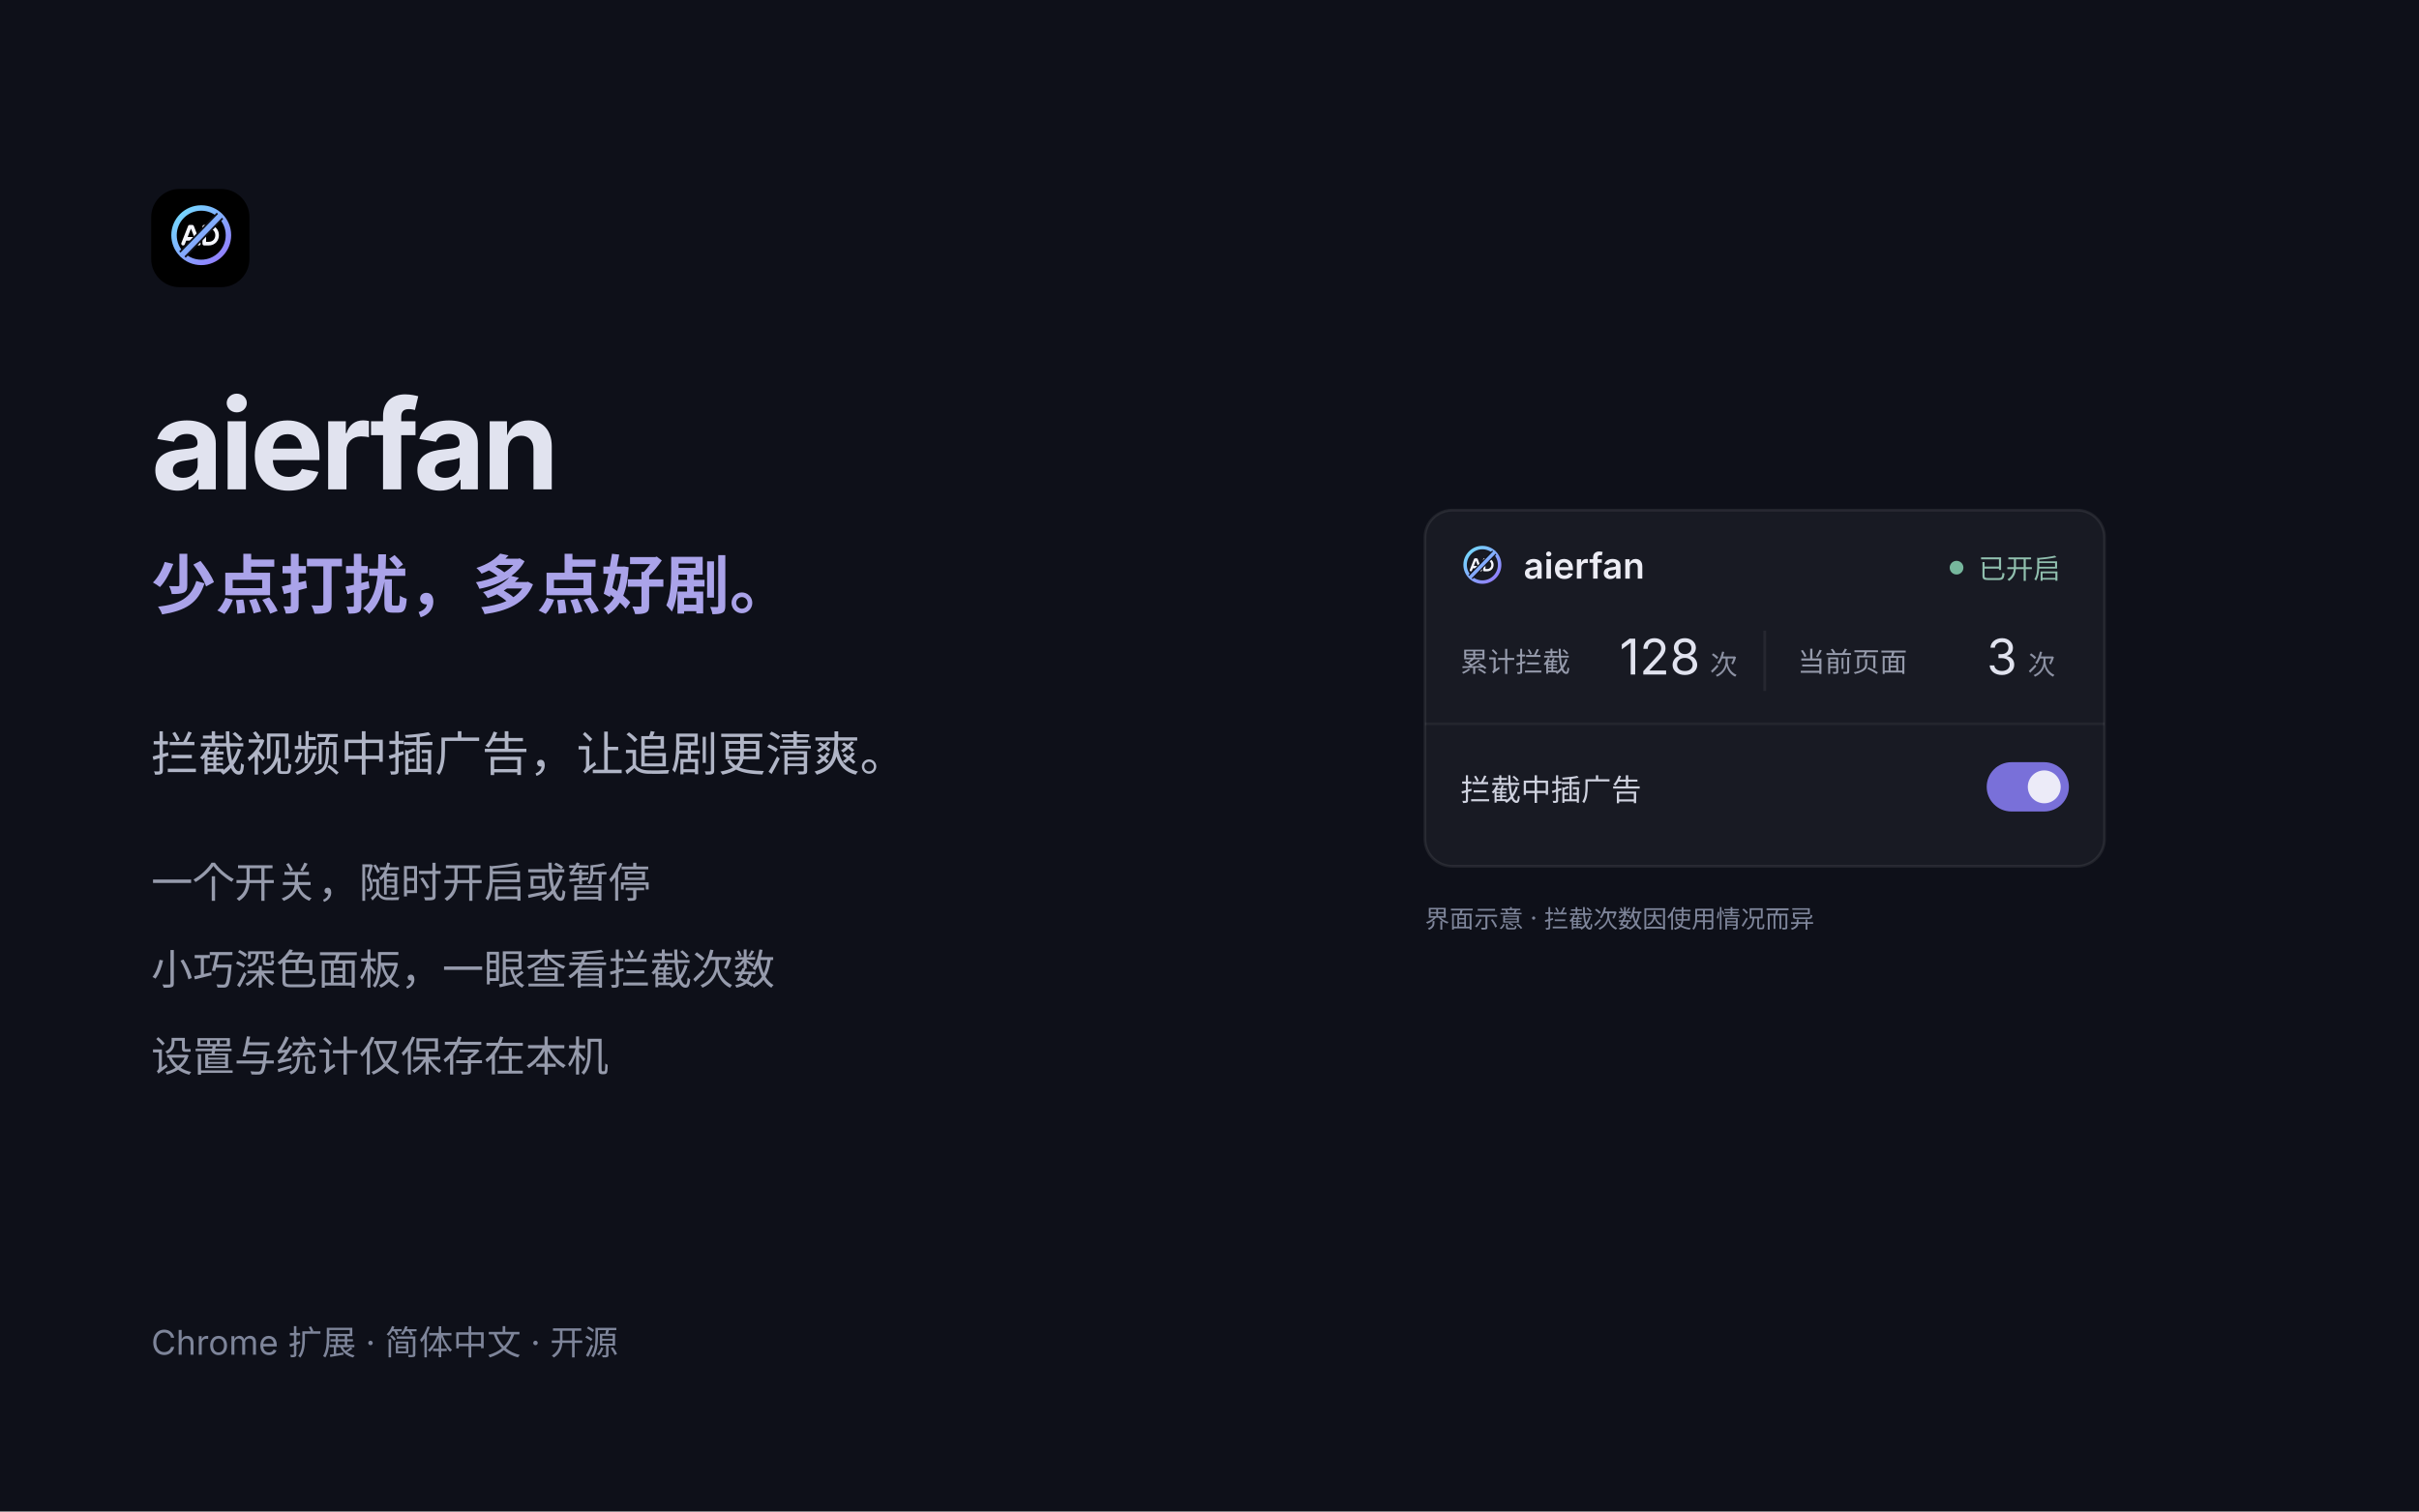
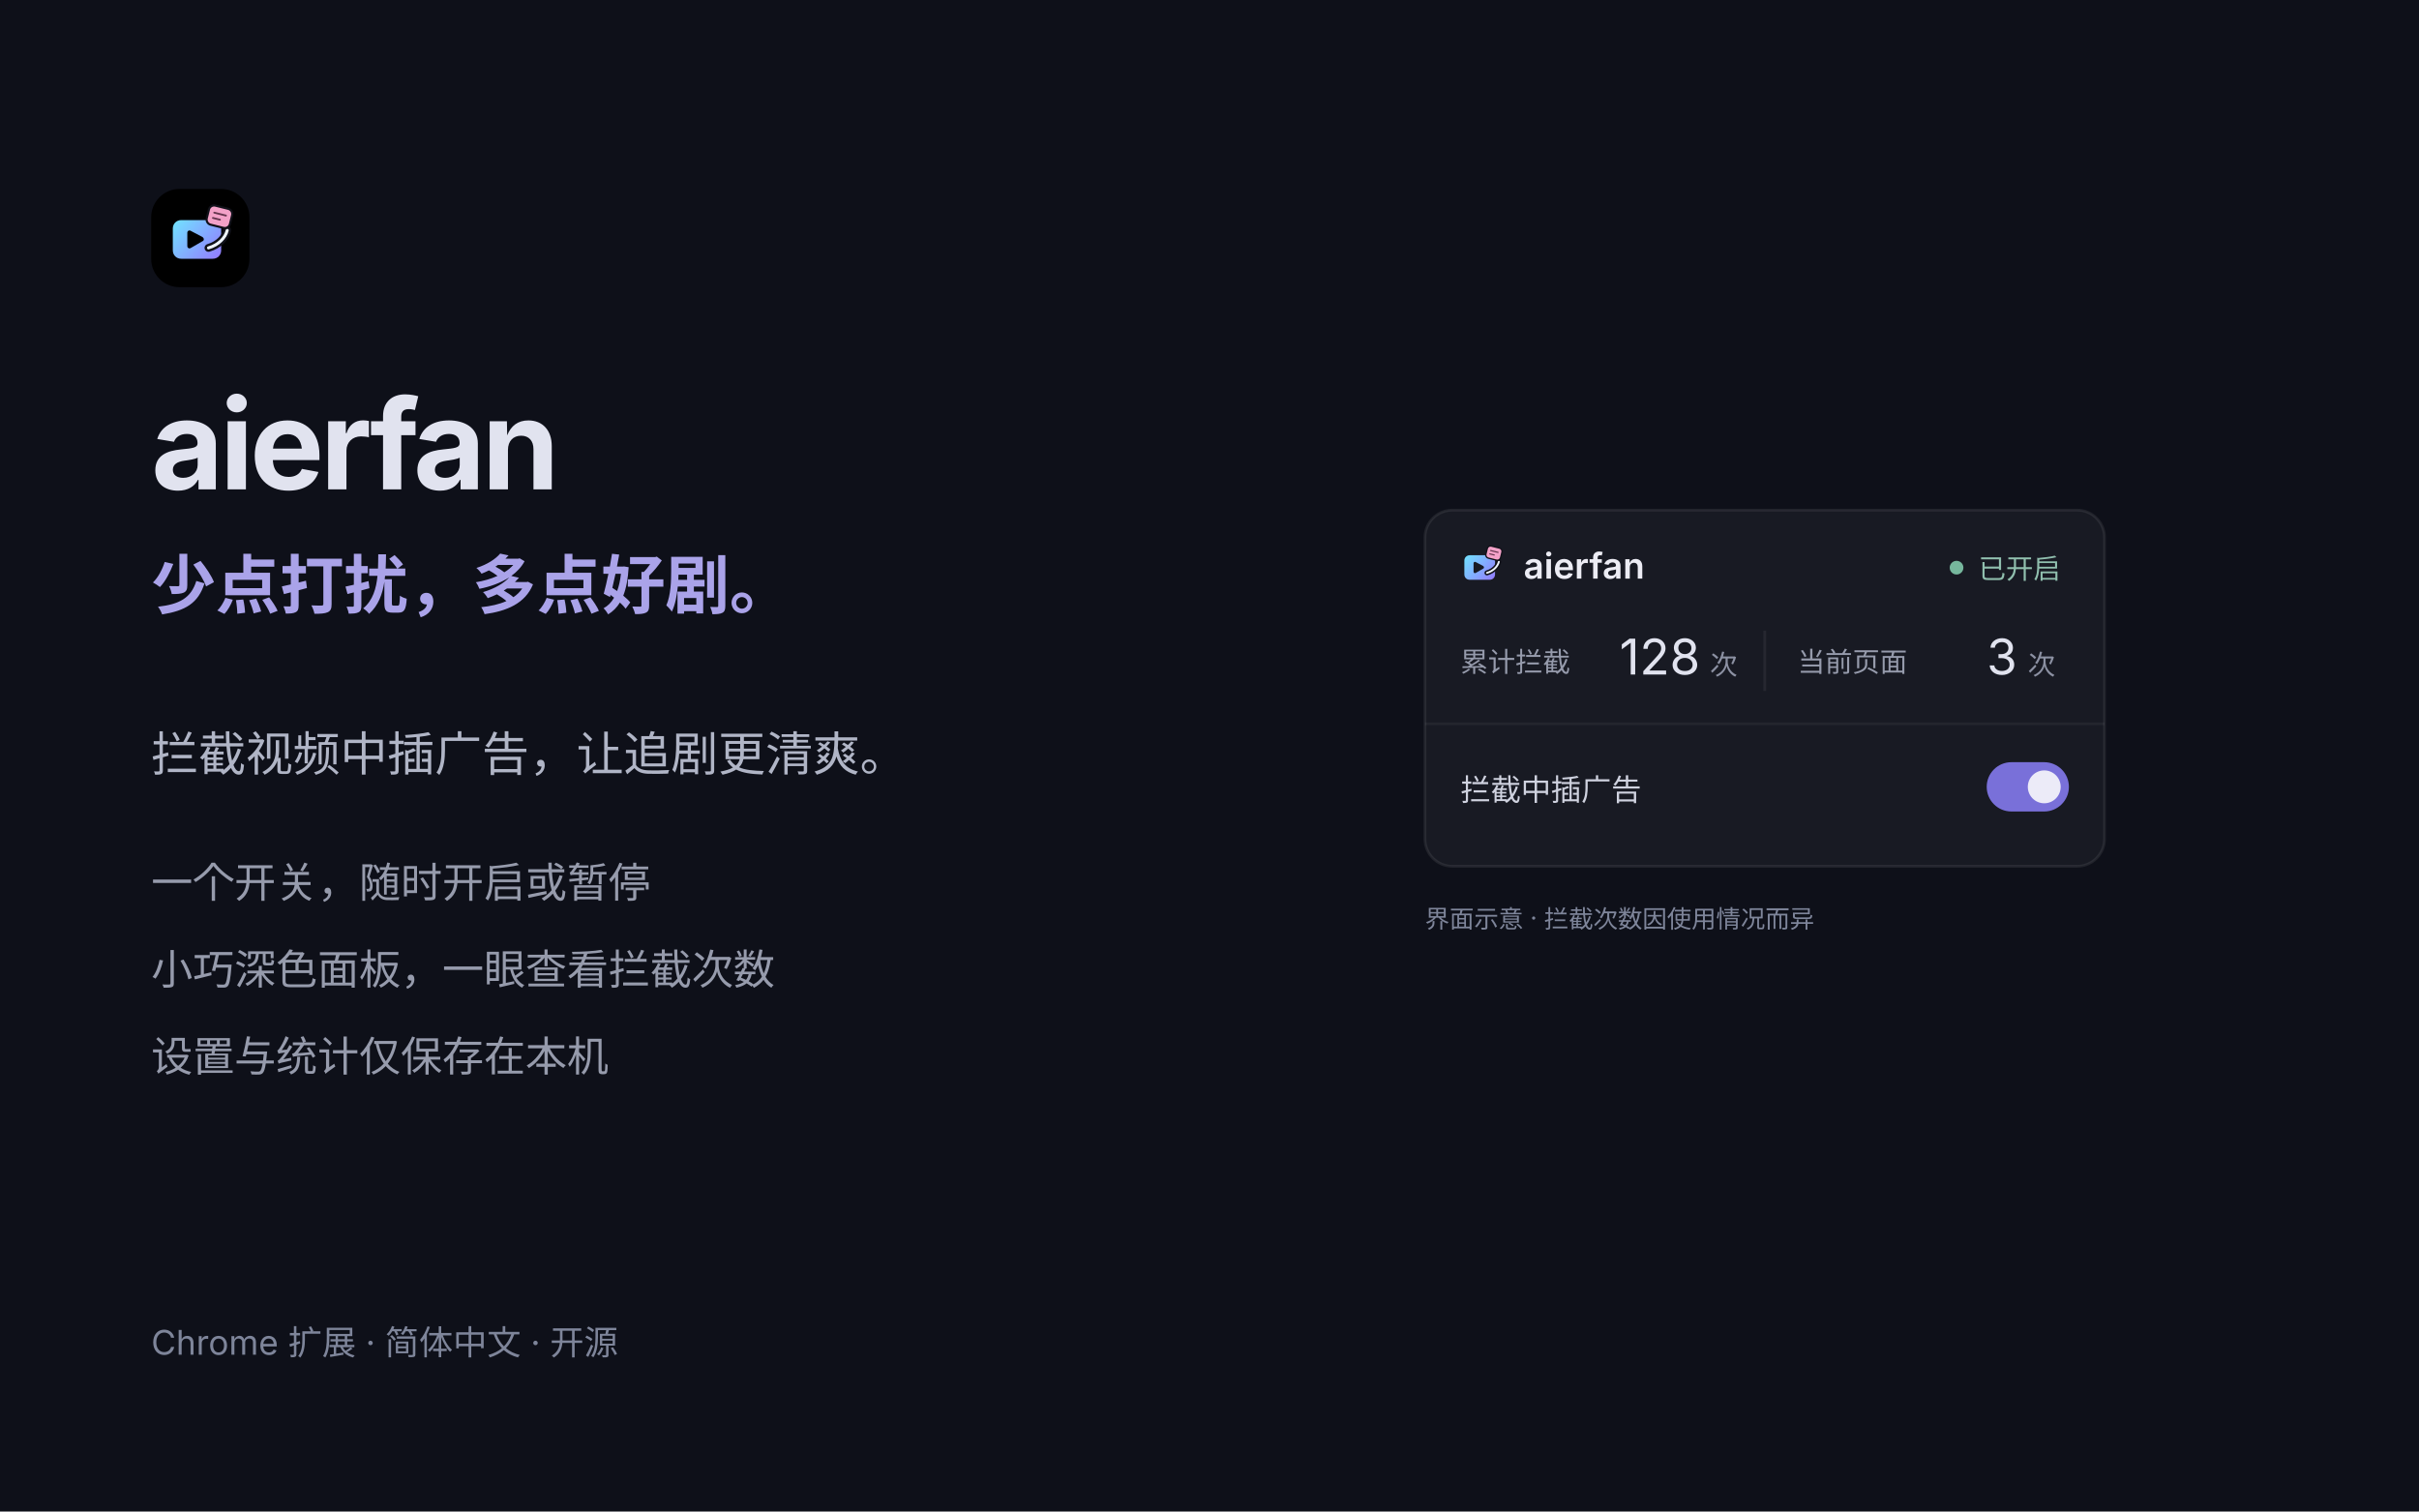
<svg xmlns="http://www.w3.org/2000/svg" width="1280" height="800" viewBox="0 0 1280 800" font-family="PingFang SC, -apple-system, sans-serif">
  <rect width="1280" height="800" fill="#0e1019" />
  <rect x="80" y="100" width="52" height="52" rx="15" fill="#000000" />
  <g transform="translate(86,104) scale(.32)">
    <defs>
-       <linearGradient id="aierfan-mark" x1="22" y1="20" x2="106" y2="110" gradientUnits="userSpaceOnUse">
+       <linearGradient id="aierfan-mark" x1="22" y1="40" x2="99" y2="106" gradientUnits="userSpaceOnUse">
        <stop stop-color="#72dfff" />
        <stop offset="1" stop-color="#9576ff" />
      </linearGradient>
    </defs>
-     <circle cx="64" cy="64" r="45" fill="none" stroke="url(#aierfan-mark)" stroke-width="9" />
-     <path d="m34 78 11-28h4l11 28m-22-8h18m13-20h7c19 0 19 28 0 28h-7Z" fill="none" stroke="#f5f6ff" stroke-width="6" stroke-linecap="round" stroke-linejoin="round" />
-     <path d="m33 96 62-64" stroke="#101119" stroke-width="15" />
-     <path d="m33 96 62-64" stroke="url(#aierfan-mark)" stroke-width="9" stroke-linecap="round" />
+     <path fill="url(#aierfan-mark)" fill-rule="evenodd" d="M31 39h52c8 0 14 6 14 14v36c0 8-6 14-14 14H31c-8 0-14-6-14-14V53c0-8 6-14 14-14Zm16 18c-3-2-6 0-6 3v22c0 3 3 5 6 3l19-11c3-1 3-5 0-7L47 57Z" />
+     <path d="M76 85c17-5 28-17 31-29" fill="none" stroke="#101119" stroke-width="13" stroke-linecap="round" />
+     <path d="M76 85c17-5 28-17 31-29" fill="none" stroke="#eff5ff" stroke-width="5" stroke-linecap="round" />
+     <g transform="rotate(14 94 34)">
+       <rect x="76" y="19" width="36" height="29" rx="7" fill="#101119" stroke="#101119" stroke-width="7" />
+       <rect x="76" y="19" width="36" height="29" rx="7" fill="#f3a1c8" />
+       <path d="M84 29h20m-20 9h12" stroke="#65354e" stroke-width="3" stroke-linecap="round" />
+     </g>
  </g>
  <text x="80" y="259" fill="#e1e3ef" font-size="66" font-weight="700" letter-spacing="-2">aierfan</text>
  <text x="80" y="322" fill="#aaa3e9" font-size="34" font-weight="600">少点打扰，多点好剧。</text>
  <text x="80" y="408" fill="#b0b5c6" font-size="25">拦截视频中插广告，让追剧更清爽。</text>
  <g font-size="22" fill="#969bac">
    <text x="80" y="475">一个开关，随时开启或暂停</text>
    <text x="80" y="521">小巧深色面板，一眼查看拦截次数</text>
    <text x="80" y="567">设置与统计仅保存在本机</text>
  </g>
  <g transform="translate(754,270) scale(1.45)">
    <rect width="248" height="130" rx="10" fill="#181a23" stroke="#ffffff" stroke-opacity=".08" />
    <g transform="translate(12,11) scale(.14)">
      <defs>
-         <linearGradient id="aierfan-mark-small" x1="22" y1="20" x2="106" y2="110" gradientUnits="userSpaceOnUse">
+         <linearGradient id="aierfan-mark-small" x1="22" y1="40" x2="99" y2="106" gradientUnits="userSpaceOnUse">
          <stop stop-color="#72dfff" />
          <stop offset="1" stop-color="#9576ff" />
        </linearGradient>
      </defs>
-       <circle cx="64" cy="64" r="45" fill="none" stroke="url(#aierfan-mark-small)" stroke-width="9" />
-       <path d="m34 78 11-28h4l11 28m-22-8h18m13-20h7c19 0 19 28 0 28h-7Z" fill="none" stroke="#f5f6ff" stroke-width="6" stroke-linecap="round" stroke-linejoin="round" />
-       <path d="m33 96 62-64" stroke="#101119" stroke-width="15" />
-       <path d="m33 96 62-64" stroke="url(#aierfan-mark-small)" stroke-width="9" stroke-linecap="round" />
+       <path fill="url(#aierfan-mark-small)" fill-rule="evenodd" d="M31 39h52c8 0 14 6 14 14v36c0 8-6 14-14 14H31c-8 0-14-6-14-14V53c0-8 6-14 14-14Zm16 18c-3-2-6 0-6 3v22c0 3 3 5 6 3l19-11c3-1 3-5 0-7L47 57Z" />
+       <path d="M76 85c17-5 28-17 31-29" fill="none" stroke="#101119" stroke-width="13" stroke-linecap="round" />
+       <path d="M76 85c17-5 28-17 31-29" fill="none" stroke="#eff5ff" stroke-width="5" stroke-linecap="round" />
+       <g transform="rotate(14 94 34)">
+         <rect x="76" y="19" width="36" height="29" rx="7" fill="#101119" stroke="#101119" stroke-width="7" />
+         <rect x="76" y="19" width="36" height="29" rx="7" fill="#f3a1c8" />
+         <path d="M84 29h20m-20 9h12" stroke="#65354e" stroke-width="3" stroke-linecap="round" />
+       </g>
    </g>
    <text x="36" y="25" fill="#ececf4" font-size="13" font-weight="600">aierfan</text>
    <circle cx="194" cy="21" r="2.5" fill="#76b79d" />
    <text x="202" y="25" fill="#90bfae" font-size="10">已开启</text>
    <text x="13" y="59" fill="#969bac" font-size="10">累计拦截</text>
    <text x="71" y="60" fill="#e1e3ef" font-size="18">128</text>
    <text x="104" y="60" fill="#8c91a3" font-size="10">次</text>
    <path d="M124 44v22" stroke="#ffffff" stroke-opacity=".06" />
    <text x="136" y="59" fill="#969bac" font-size="10">当前页面</text>
    <text x="205" y="60" fill="#e1e3ef" font-size="18">3</text>
    <text x="220" y="60" fill="#8c91a3" font-size="10">次</text>
    <path d="M0 78h248" stroke="#ffffff" stroke-opacity=".05" />
    <text x="13" y="106" fill="#cfd2df" font-size="11">拦截中插广告</text>
    <rect x="205" y="92" width="30" height="18" rx="9" fill="#7970d9" />
    <circle cx="226" cy="101" r="6" fill="#ecebf8" />
  </g>
  <text x="754" y="491" fill="#7e859a" font-size="13">界面示意 · 拦截次数因使用情况而异</text>
  <text x="80" y="717" fill="#7e859a" font-size="18">Chrome 扩展 · 简体中文 · 开源</text>
</svg>
